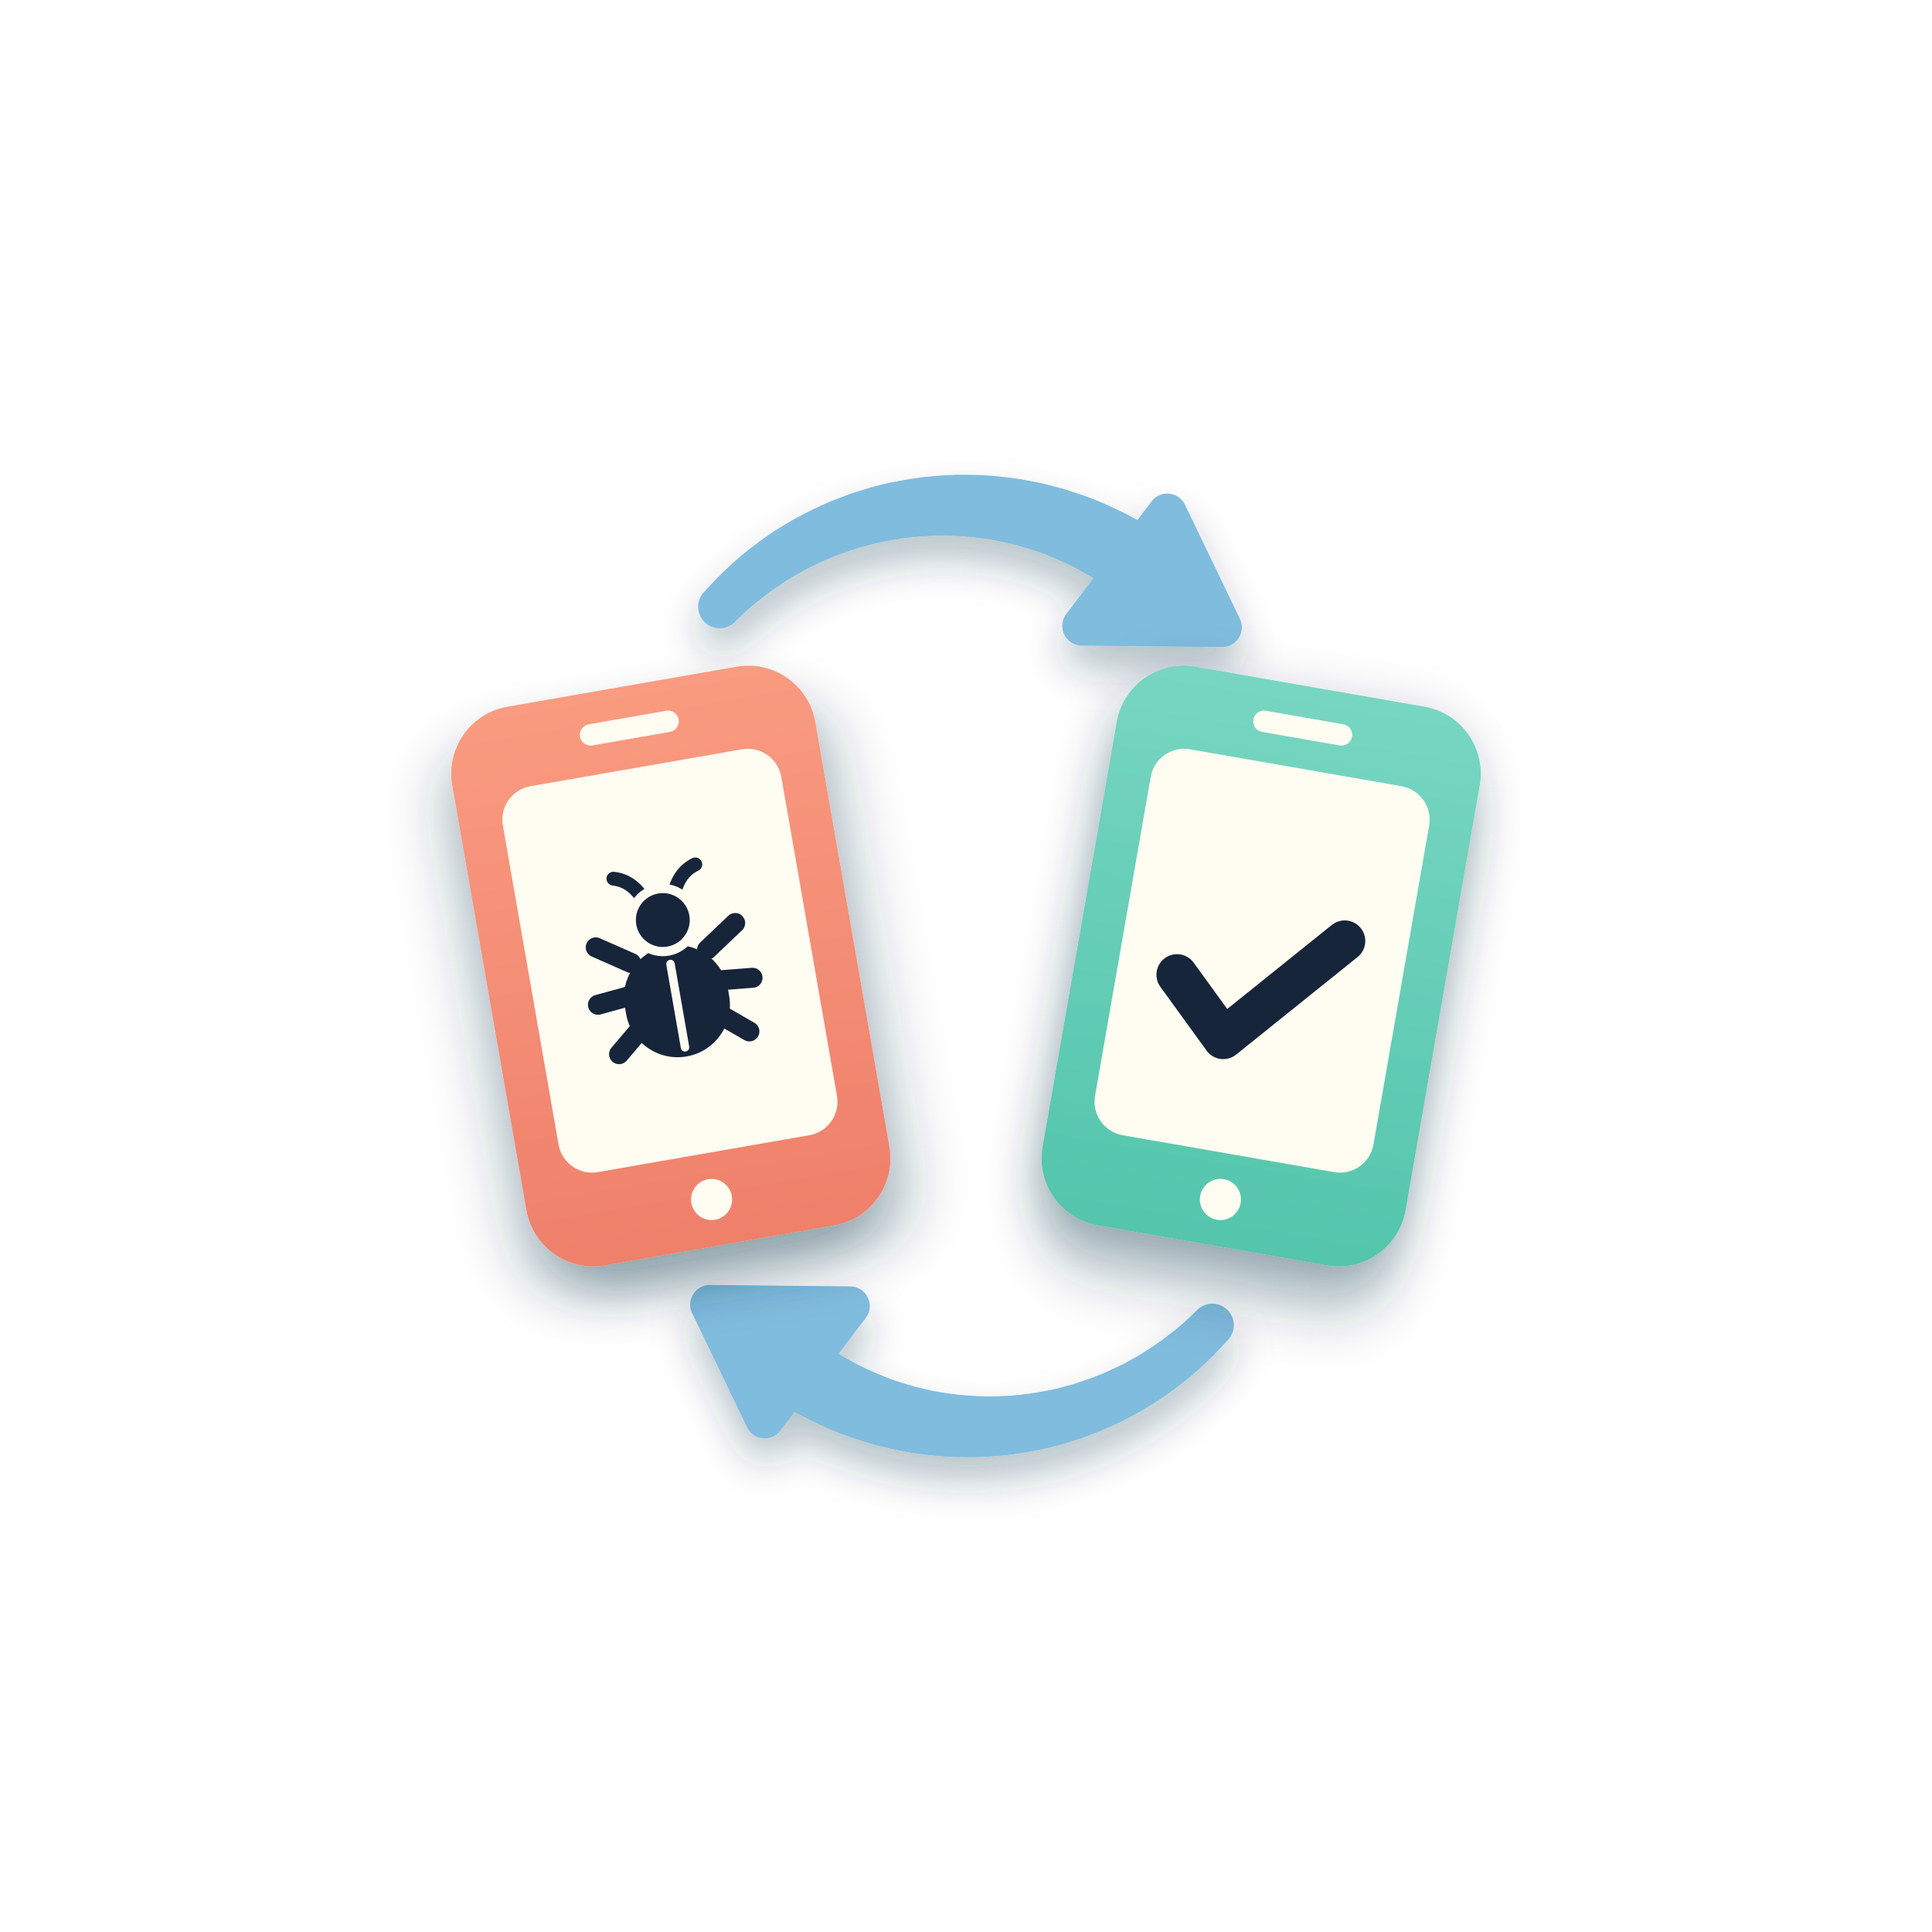
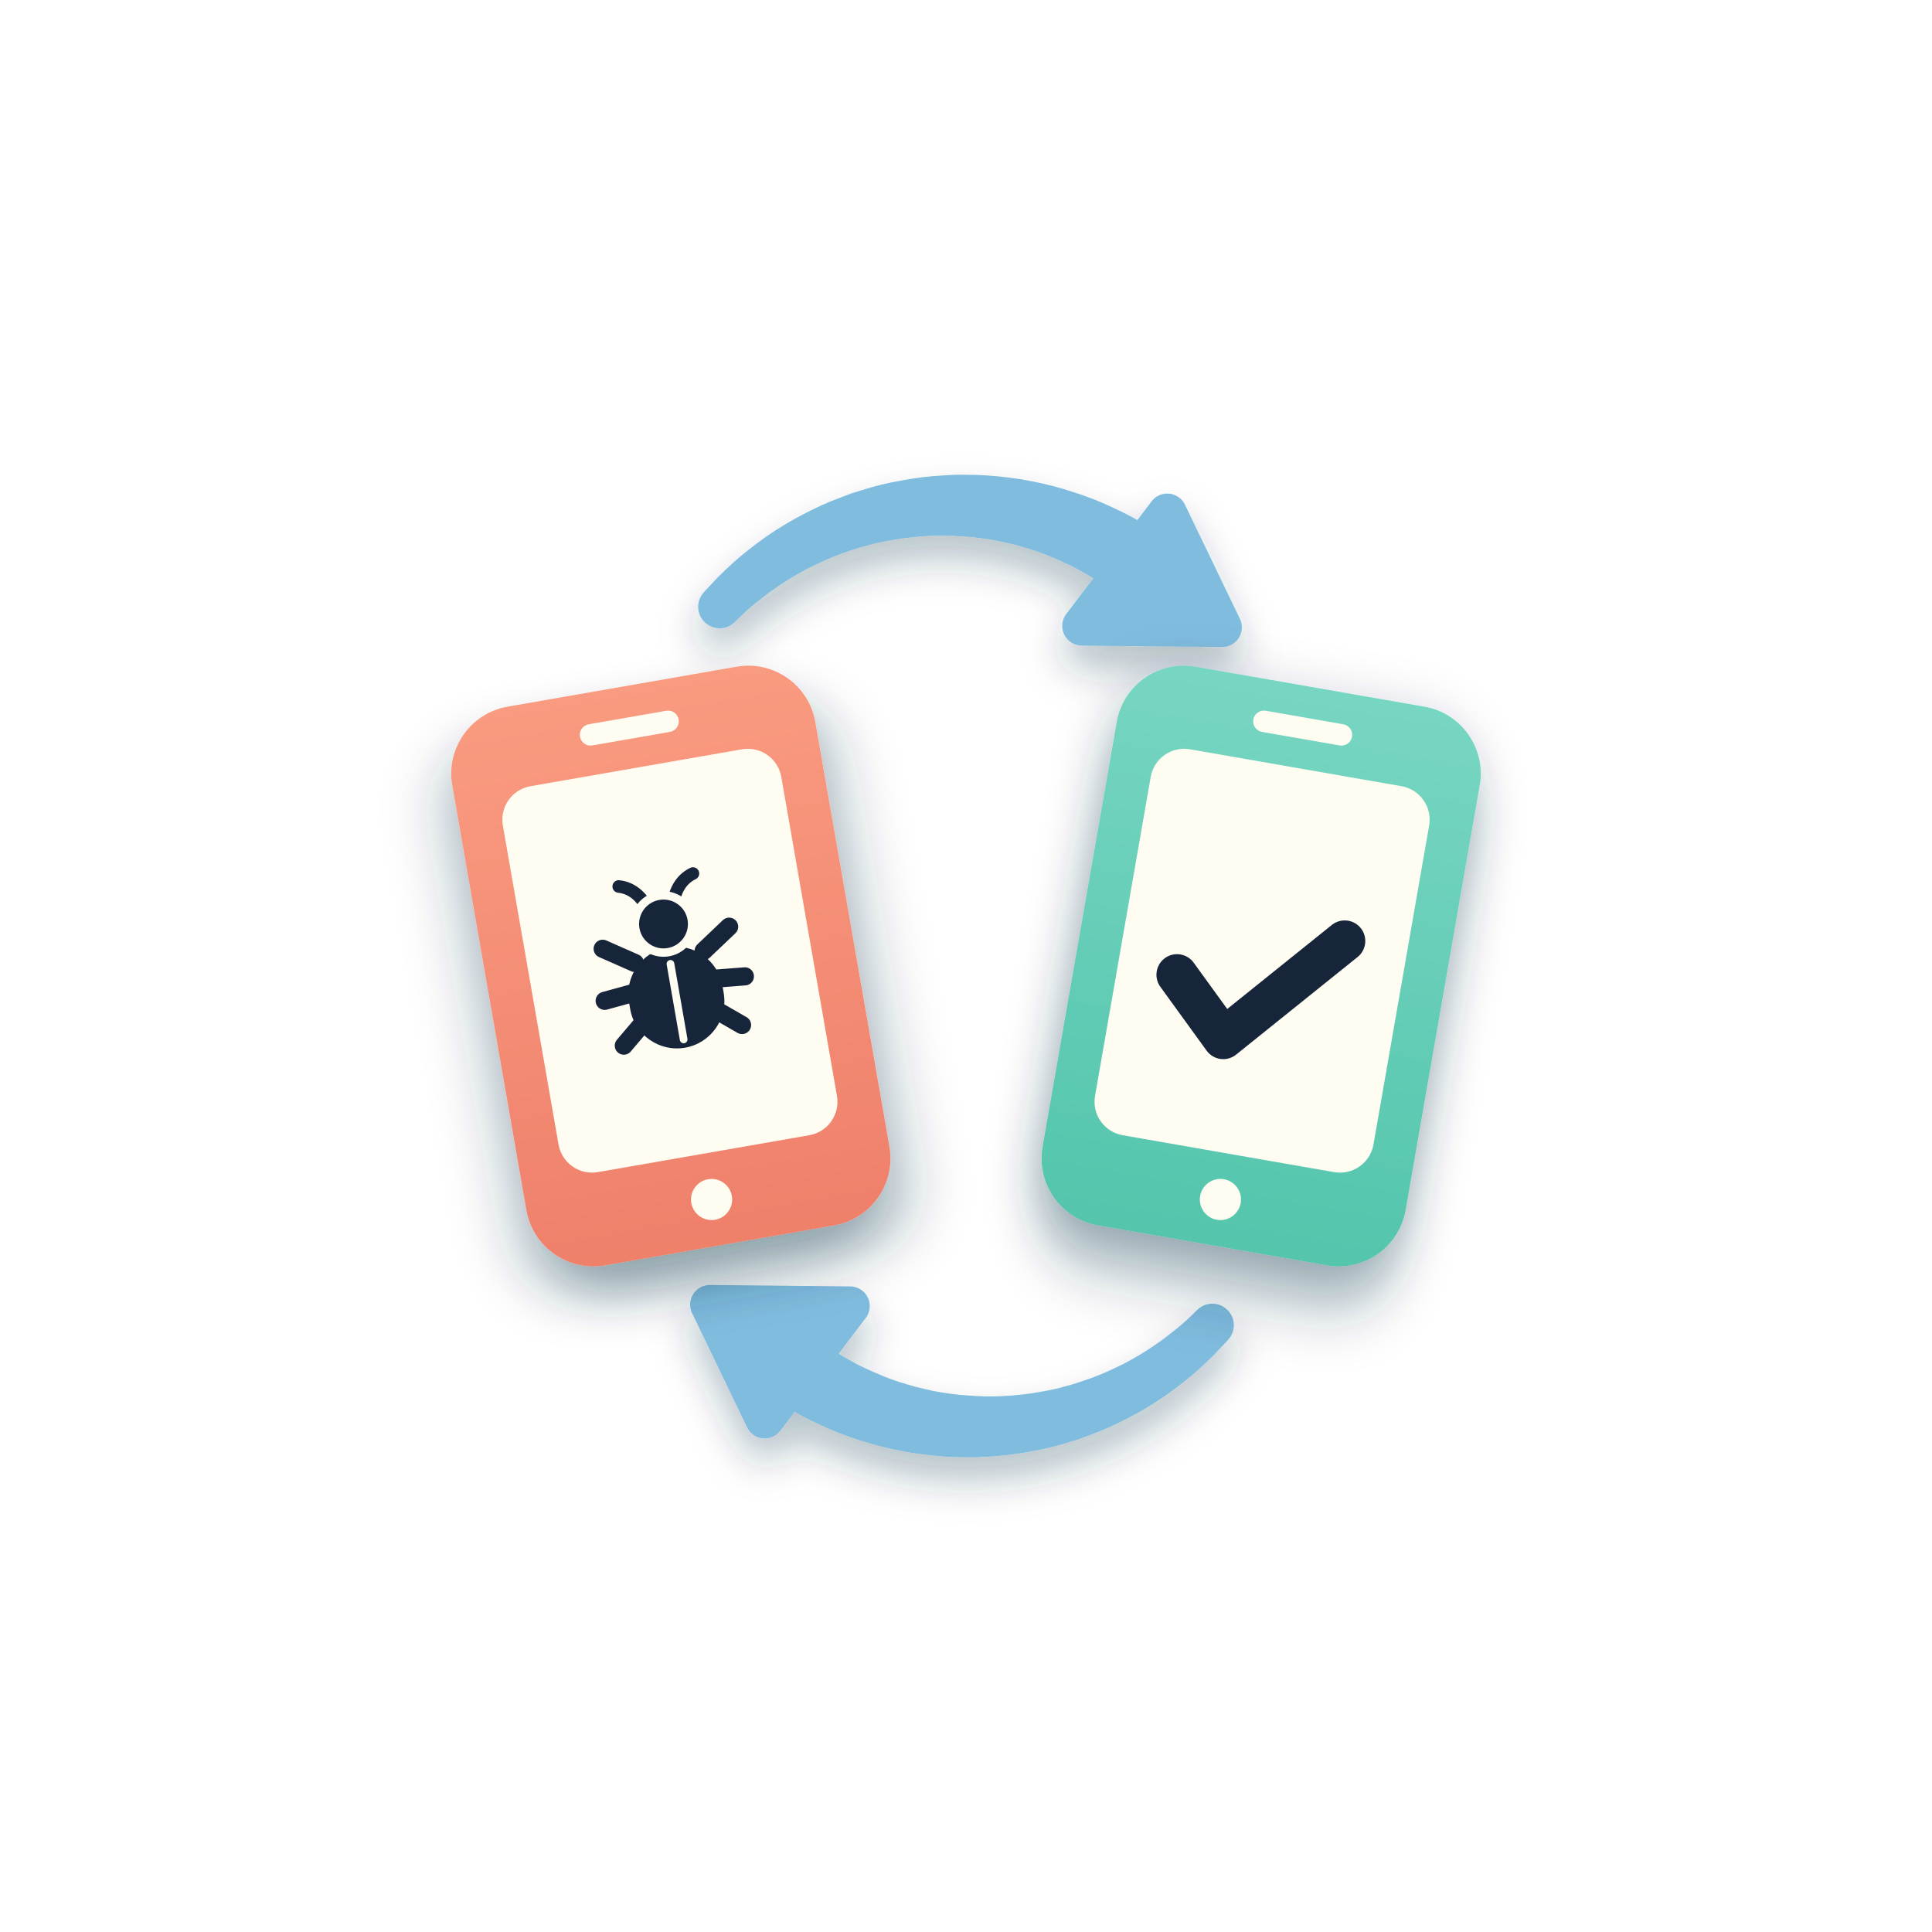
<svg xmlns="http://www.w3.org/2000/svg" viewBox="0 0 108 108" width="108" height="108">
  <defs>
    <linearGradient id="fLbody" x1="0" y1="0" x2="0" y2="1">
      <stop offset="0" stop-color="#F99B80" />
      <stop offset="1" stop-color="#EF806B" />
    </linearGradient>
    <linearGradient id="fRbody" x1="0" y1="0" x2="0" y2="1">
      <stop offset="0" stop-color="#77D6C2" />
      <stop offset="1" stop-color="#54C5AC" />
    </linearGradient>
    <linearGradient id="fLscreen" x1="0" y1="0" x2="0" y2="1">
      <stop offset="0" stop-color="#FFFCF1" />
      <stop offset="1" stop-color="#FFFCF1" />
    </linearGradient>
    <linearGradient id="fRscreen" x1="0" y1="0" x2="0" y2="1">
      <stop offset="0" stop-color="#FFFCF1" />
      <stop offset="1" stop-color="#FFFCF1" />
    </linearGradient>
    <filter id="fLdrop" x="-40%" y="-30%" width="180%" height="170%">
      <feGaussianBlur in="SourceAlpha" stdDeviation="1.7" />
      <feOffset dy="1.8" result="b" />
      <feFlood flood-color="#0E2E44" flood-opacity="0.45" />
      <feComposite in2="b" operator="in" />
      <feMerge>
        <feMergeNode />
        <feMergeNode in="SourceGraphic" />
      </feMerge>
    </filter>
    <filter id="fRdrop" x="-40%" y="-30%" width="180%" height="170%">
      <feGaussianBlur in="SourceAlpha" stdDeviation="1.7" />
      <feOffset dy="1.8" result="b" />
      <feFlood flood-color="#0E2E44" flood-opacity="0.45" />
      <feComposite in2="b" operator="in" />
      <feMerge>
        <feMergeNode />
        <feMergeNode in="SourceGraphic" />
      </feMerge>
    </filter>
    <filter id="fsoft" x="-40%" y="-30%" width="180%" height="170%">
      <feGaussianBlur in="SourceAlpha" stdDeviation="1.1" />
      <feOffset dy="1.3" result="b" />
      <feFlood flood-color="#0E2E44" flood-opacity="0.288" />
      <feComposite in2="b" operator="in" />
      <feMerge>
        <feMergeNode />
        <feMergeNode in="SourceGraphic" />
      </feMerge>
    </filter>
  </defs>
  <g filter="url(#fsoft)">
    <path d="M39.35 33.10L39.75 32.67L40.15 32.25L40.57 31.84L41.00 31.44L41.44 31.06L41.90 30.69L42.37 30.33L42.84 29.99L43.33 29.66L43.83 29.35L44.34 29.05L44.86 28.77L45.39 28.50L45.92 28.25L46.47 28.01L47.02 27.80L47.57 27.59L48.14 27.41L48.71 27.24L49.28 27.09L49.86 26.96L50.45 26.85L51.04 26.75L51.63 26.67L52.22 26.61L52.82 26.57L53.42 26.54L54.02 26.54L54.62 26.55L55.22 26.58L55.82 26.63L56.42 26.70L57.01 26.78L57.61 26.89L58.20 27.01L58.78 27.15L59.37 27.31L59.95 27.49L60.52 27.68L61.09 27.89L61.65 28.12L62.20 28.37L62.75 28.63L63.29 28.91L63.82 29.21L64.35 29.52L64.86 29.85L65.36 30.20L62.83 33.55L62.45 33.25L62.06 32.96L61.67 32.68L61.26 32.42L60.85 32.16L60.42 31.92L60.00 31.69L59.56 31.48L59.11 31.28L58.66 31.09L58.21 30.91L57.74 30.75L57.28 30.61L56.80 30.47L56.33 30.36L55.85 30.25L55.36 30.16L54.87 30.09L54.38 30.03L53.89 29.99L53.40 29.96L52.90 29.94L52.41 29.94L51.91 29.96L51.42 29.99L50.92 30.04L50.43 30.10L49.93 30.18L49.44 30.27L48.95 30.37L48.47 30.50L47.99 30.63L47.51 30.79L47.04 30.95L46.57 31.13L46.10 31.33L45.65 31.54L45.19 31.76L44.75 32.00L44.31 32.25L43.88 32.52L43.46 32.80L43.04 33.09L42.64 33.40L42.24 33.71L41.85 34.04L41.47 34.39L41.11 34.74A1.20 1.20 0 0 1 39.35 33.10Z" fill="#80BCDE" />
    <path d="M68.32 35.07L65.25 28.69L60.48 34.99Z" fill="#80BCDE" stroke="#80BCDE" stroke-width="2.2" stroke-linejoin="round" />
    <path d="M68.65 74.90L68.25 75.33L67.85 75.75L67.43 76.16L67.00 76.56L66.56 76.94L66.10 77.31L65.63 77.67L65.16 78.01L64.67 78.34L64.17 78.65L63.66 78.95L63.14 79.23L62.61 79.50L62.08 79.75L61.53 79.99L60.98 80.20L60.43 80.41L59.86 80.59L59.29 80.76L58.72 80.91L58.14 81.04L57.55 81.15L56.96 81.25L56.37 81.33L55.78 81.39L55.18 81.43L54.58 81.46L53.98 81.46L53.38 81.45L52.78 81.42L52.18 81.37L51.58 81.30L50.99 81.22L50.39 81.11L49.80 80.99L49.22 80.85L48.63 80.69L48.05 80.51L47.48 80.32L46.91 80.11L46.35 79.88L45.80 79.63L45.25 79.37L44.71 79.09L44.18 78.79L43.65 78.48L43.14 78.15L42.64 77.80L45.17 74.45L45.55 74.75L45.94 75.04L46.33 75.32L46.74 75.58L47.15 75.84L47.58 76.08L48.00 76.31L48.44 76.52L48.89 76.72L49.34 76.91L49.79 77.09L50.26 77.25L50.72 77.39L51.20 77.53L51.67 77.64L52.15 77.75L52.64 77.84L53.13 77.91L53.62 77.97L54.11 78.01L54.60 78.04L55.10 78.06L55.59 78.06L56.09 78.04L56.58 78.01L57.08 77.96L57.57 77.90L58.07 77.82L58.56 77.73L59.05 77.63L59.53 77.50L60.01 77.37L60.49 77.21L60.96 77.05L61.43 76.87L61.90 76.67L62.35 76.46L62.81 76.24L63.25 76.00L63.69 75.75L64.12 75.48L64.54 75.20L64.96 74.91L65.36 74.60L65.76 74.29L66.15 73.96L66.53 73.61L66.89 73.26A1.20 1.20 0 0 1 68.65 74.90Z" fill="#80BCDE" />
    <path d="M39.68 72.93L42.75 79.31L47.52 73.01Z" fill="#80BCDE" stroke="#80BCDE" stroke-width="2.2" stroke-linejoin="round" />
  </g>
  <g transform="rotate(-9.9 37.50 54.00)">
    <rect x="27.20" y="38.15" width="20.6" height="31.7" rx="3.8" fill="url(#fLbody)" filter="url(#fLdrop)" />
    <rect x="29.60" y="42.75" width="15.80" height="21.90" rx="1.9" fill="url(#fLscreen)" />
    <rect x="34.70" y="39.90" width="5.6" height="1.2" rx=".6" fill="#FFFCF1" />
    <circle cx="37.50" cy="67.25" r="1.15" fill="#FFFCF1" />
    <path d="M32.95 55.29L36.11 58.36L41.86 51.82" fill="none" stroke="none" stroke-width="2.87" stroke-linecap="round" stroke-linejoin="round" />
  </g>
  <g transform="rotate(-9.9 37.50 54.00)">
-     <g transform="translate(37.50 53.80) scale(0.86)">
+     <g transform="translate(37.50 53.80) scale(0.78)">
      <g>
        <path d="M-2.5 -0.4L-4.6 -1.8" stroke="#17253B" stroke-width="1.3" stroke-linecap="round" />
        <path d="M2.5 -0.4L4.6 -1.8" stroke="#17253B" stroke-width="1.3" stroke-linecap="round" />
        <path d="M-3 1.7L-5.1 1.9" stroke="#17253B" stroke-width="1.3" stroke-linecap="round" />
        <path d="M3 1.7L5.1 1.9" stroke="#17253B" stroke-width="1.3" stroke-linecap="round" />
        <path d="M-2.5 3.8L-4.3 5.3" stroke="#17253B" stroke-width="1.3" stroke-linecap="round" />
        <path d="M2.5 3.8L4.3 5.3" stroke="#17253B" stroke-width="1.3" stroke-linecap="round" />
        <path d="M-.8 -3.7Q-1.3 -5.6 -2.7 -6M.8 -3.7Q1.3 -5.6 2.7 -6" fill="none" stroke="#17253B" stroke-width=".9" stroke-linecap="round" />
        <rect x="-3.4" y="-1.1" width="6.8" height="7.3" rx="3.4" fill="#17253B" />
        <circle cx="0" cy="-2.8" r="2.05" fill="#17253B" stroke="#FFFCF1" stroke-width=".6" />
        <path d="M0 .1V5.6" stroke="#FFFCF1" stroke-width=".55" stroke-linecap="round" />
      </g>
    </g>
  </g>
  <g transform="rotate(9.9 70.50 54.00)">
    <rect x="60.20" y="38.15" width="20.6" height="31.7" rx="3.8" fill="url(#fRbody)" filter="url(#fRdrop)" />
    <rect x="62.60" y="42.75" width="15.80" height="21.90" rx="1.9" fill="url(#fRscreen)" />
    <rect x="67.70" y="39.90" width="5.6" height="1.2" rx=".6" fill="#FFFCF1" />
    <circle cx="70.50" cy="67.25" r="1.15" fill="#FFFCF1" />
    <path d="M65.95 55.29L69.11 58.36L74.86 51.82" fill="none" stroke="#17253B" stroke-width="2.3" stroke-linecap="round" stroke-linejoin="round" />
  </g>
</svg>
